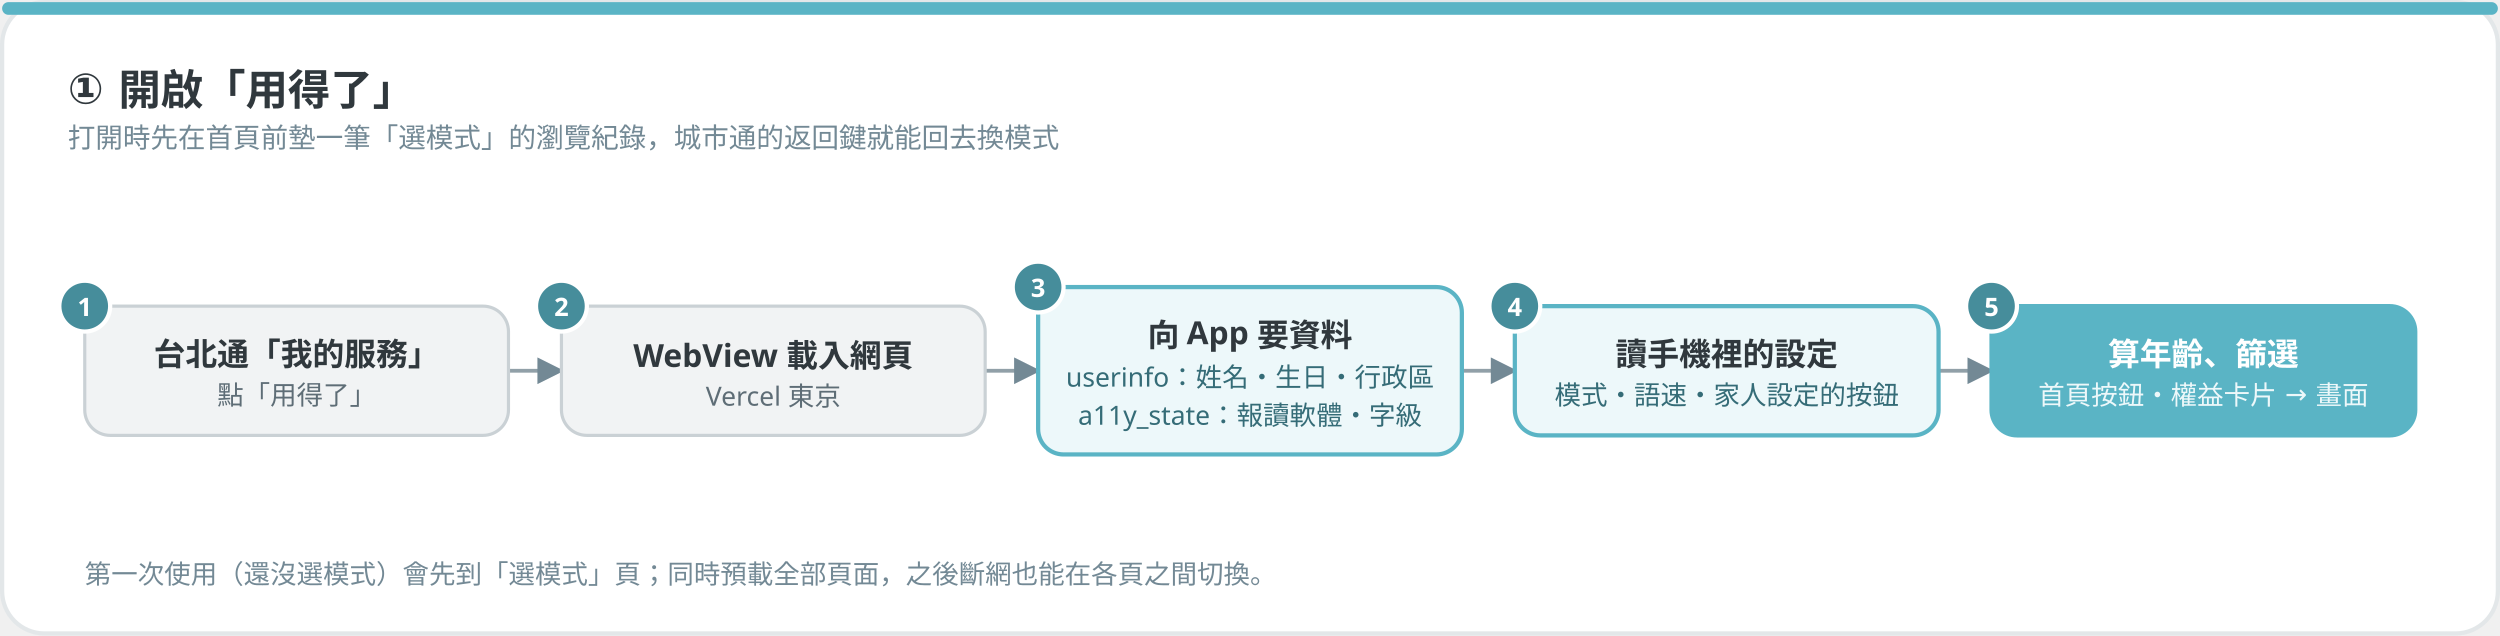
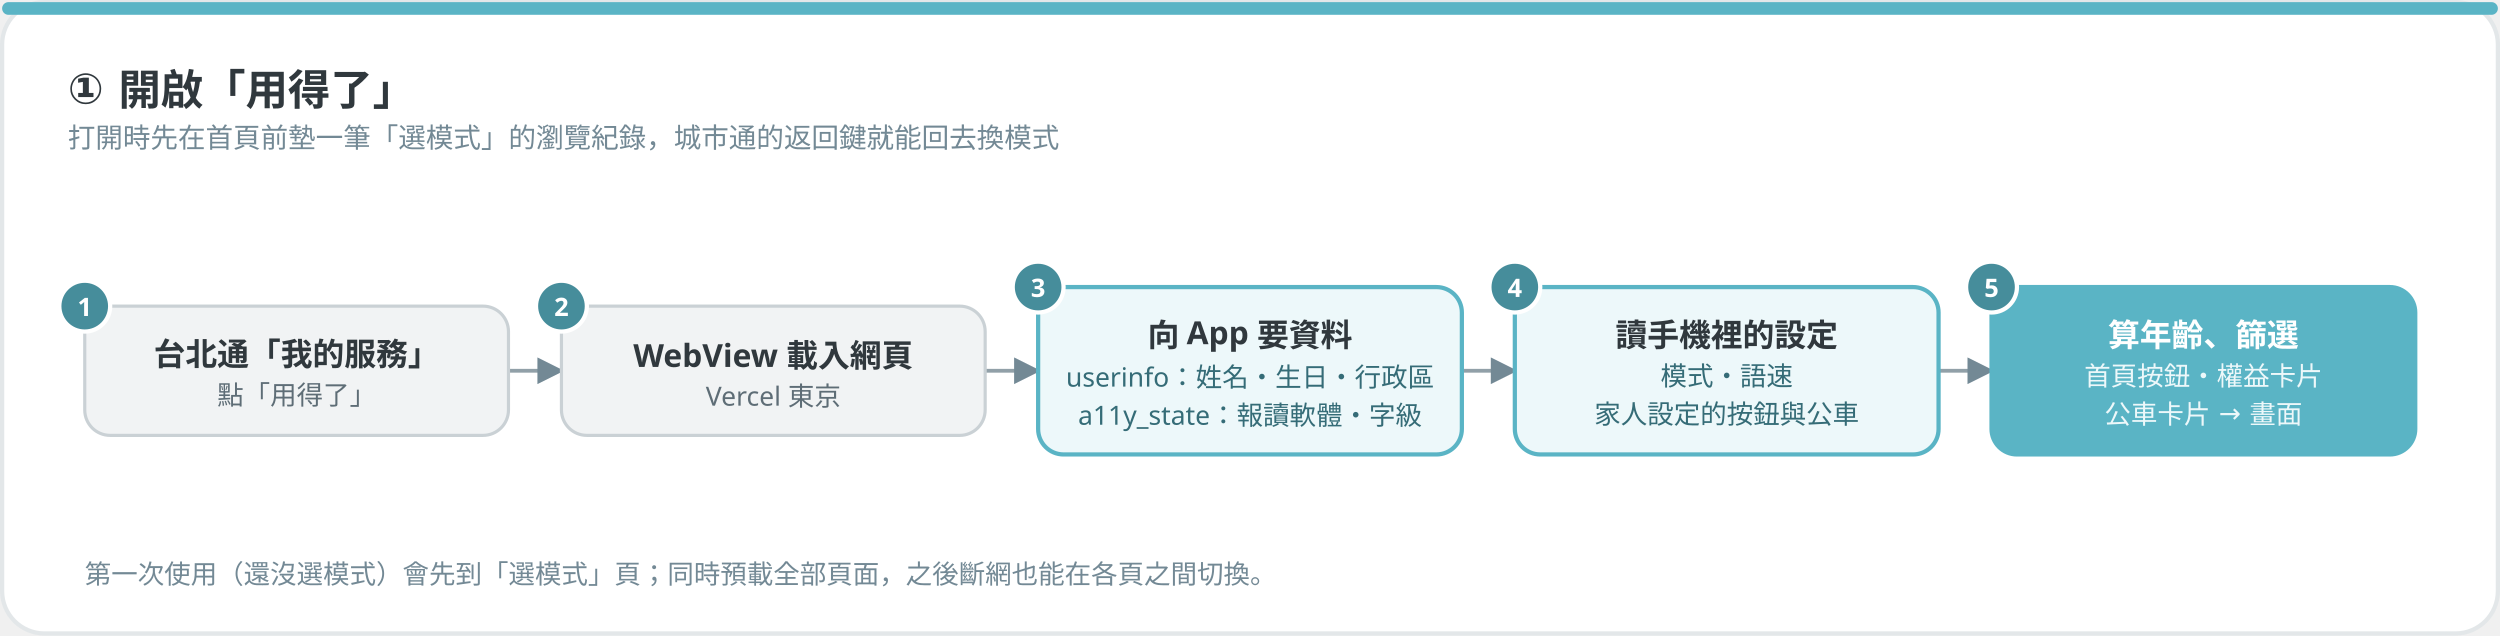
<svg xmlns="http://www.w3.org/2000/svg" width="1180" height="300" viewBox="0 0 1180 300" font-family="'PingFang TC','Noto Sans TC','Microsoft JhengHei',system-ui,sans-serif" role="img" aria-label="① 開啟「用得了」">
  <defs>
    <marker id="arrow" viewBox="0 0 10 10" refX="9" refY="5" markerWidth="7" markerHeight="7" orient="auto-start-reverse">
      <path d="M0,0 L10,5 L0,10 z" fill="#738995" />
    </marker>
    <marker id="arrow-start" viewBox="0 0 10 10" refX="1" refY="5" markerWidth="7" markerHeight="7" orient="auto-start-reverse">
      <path d="M10,0 L0,5 L10,10 z" fill="#738995" />
    </marker>
  </defs>
  <rect x="1" y="1" width="1178" height="298" rx="20" fill="white" stroke="#E3E7E9" stroke-width="2" />
  <rect x="1" y="1" width="1178" height="6" rx="3" fill="#5AB4C5" />
  <text x="32.0" y="38.0" font-size="20" font-weight="700" fill="#30383D" text-anchor="start" dominant-baseline="central">① 開啟「用得了」</text>
  <text x="32.0" y="64.0" font-size="13" font-weight="400" fill="#738995" text-anchor="start" dominant-baseline="central">打開時先在首頁前墊一筆「選模式」的瀏覽紀錄，城市通的返回鍵就能回去換模式</text>
  <path d="M240.0,175.0 L265.0,175.0" fill="none" stroke="#91A0A8" stroke-width="1.8" stroke-linejoin="round" marker-end="url(#arrow)" />
  <path d="M465.0,175.0 L490.0,175.0" fill="none" stroke="#91A0A8" stroke-width="1.8" stroke-linejoin="round" marker-end="url(#arrow)" />
  <path d="M690.0,175.0 L715.0,175.0" fill="none" stroke="#91A0A8" stroke-width="1.8" stroke-linejoin="round" marker-end="url(#arrow)" />
  <path d="M915.0,175.0 L940.0,175.0" fill="none" stroke="#91A0A8" stroke-width="1.8" stroke-linejoin="round" marker-end="url(#arrow)" />
  <rect x="40.0" y="144.5" width="200.0" height="61.0" rx="12.0" fill="#F1F3F4" stroke="#CAD1D5" stroke-width="1.5" />
  <text x="140.0" y="166.0" font-size="15" font-weight="700" fill="#30383D" text-anchor="middle" dominant-baseline="central">台北通「我的服務」</text>
  <text x="140.0" y="185.5" font-size="12.5" font-weight="400" fill="#5E6D76" text-anchor="middle" dominant-baseline="central">點「用得了」</text>
  <circle cx="40.0" cy="144.5" r="12" fill="#468D9B" stroke="white" stroke-width="2" />
  <text x="40.0" y="144.5" font-size="12" font-weight="700" fill="#FFFFFF" text-anchor="middle" dominant-baseline="central">1</text>
  <rect x="265.0" y="144.5" width="200.0" height="61.0" rx="12.0" fill="#F1F3F4" stroke="#CAD1D5" stroke-width="1.5" />
  <text x="365.0" y="166.0" font-size="15" font-weight="700" fill="#30383D" text-anchor="middle" dominant-baseline="central">WebView 載入網頁</text>
  <text x="365.0" y="185.5" font-size="12.5" font-weight="400" fill="#5E6D76" text-anchor="middle" dominant-baseline="central">Vercel 東京</text>
  <circle cx="265.0" cy="144.5" r="12" fill="#468D9B" stroke="white" stroke-width="2" />
  <text x="265.0" y="144.5" font-size="12" font-weight="700" fill="#FFFFFF" text-anchor="middle" dominant-baseline="central">2</text>
  <rect x="490.0" y="135.5" width="200.0" height="79.0" rx="12.0" fill="#EDF8FA" stroke="#5AB4C5" stroke-width="2" />
  <text x="590.0" y="157.0" font-size="15" font-weight="700" fill="#30383D" text-anchor="middle" dominant-baseline="central">向 App 要資料</text>
  <text x="590.0" y="176.5" font-size="12.5" font-weight="400" fill="#356C77" text-anchor="middle" dominant-baseline="central">userinfo：姓名・生日・行政區</text>
  <text x="590.0" y="194.5" font-size="12.5" font-weight="400" fill="#356C77" text-anchor="middle" dominant-baseline="central">a11y_state：報讀軟體・字級</text>
  <circle cx="490.0" cy="135.5" r="12" fill="#468D9B" stroke="white" stroke-width="2" />
  <text x="490.0" y="135.5" font-size="12" font-weight="700" fill="#FFFFFF" text-anchor="middle" dominant-baseline="central">3</text>
-   <rect x="715.0" y="144.5" width="200.0" height="61.0" rx="12.0" fill="#EDF8FA" stroke="#5AB4C5" stroke-width="2" />
-   <text x="815.0" y="166.0" font-size="15" font-weight="700" fill="#30383D" text-anchor="middle" dominant-baseline="central">讀手機裡的設定</text>
-   <text x="815.0" y="185.5" font-size="12.5" font-weight="400" fill="#356C77" text-anchor="middle" dominant-baseline="central">模式・語速・家人設定的按鈕</text>
-   <circle cx="715.0" cy="144.5" r="12" fill="#468D9B" stroke="white" stroke-width="2" />
-   <text x="715.0" y="144.5" font-size="12" font-weight="700" fill="#FFFFFF" text-anchor="middle" dominant-baseline="central">4</text>
-   <rect x="940.0" y="144.5" width="200.0" height="61.0" rx="12.0" fill="#5AB4C5" stroke="#5AB4C5" stroke-width="2" />
-   <text x="1040.0" y="166.0" font-size="15" font-weight="700" fill="#FFFFFF" text-anchor="middle" dominant-baseline="central">算年齡、篩選</text>
-   <text x="1040.0" y="185.5" font-size="12.5" font-weight="400" fill="#EDF8FA" text-anchor="middle" dominant-baseline="central">首頁按鈕・權益卡片 → 畫面</text>
-   <circle cx="940.0" cy="144.5" r="12" fill="#468D9B" stroke="white" stroke-width="2" />
-   <text x="940.0" y="144.5" font-size="12" font-weight="700" fill="#FFFFFF" text-anchor="middle" dominant-baseline="central">5</text>
+   <rect x="715.0" y="135.5" width="200.0" height="79.0" rx="12.0" fill="#EDF8FA" stroke="#5AB4C5" stroke-width="2" />
+   <text x="815.0" y="157.0" font-size="15" font-weight="700" fill="#30383D" text-anchor="middle" dominant-baseline="central">讀手機裡的設定</text>
+   <text x="815.0" y="176.5" font-size="12.5" font-weight="400" fill="#356C77" text-anchor="middle" dominant-baseline="central">模式・語速</text>
+   <text x="815.0" y="194.5" font-size="12.5" font-weight="400" fill="#356C77" text-anchor="middle" dominant-baseline="central">家人設定的按鈕與公車</text>
+   <circle cx="715.0" cy="135.5" r="12" fill="#468D9B" stroke="white" stroke-width="2" />
+   <text x="715.0" y="135.5" font-size="12" font-weight="700" fill="#FFFFFF" text-anchor="middle" dominant-baseline="central">4</text>
+   <rect x="940.0" y="135.5" width="200.0" height="79.0" rx="12.0" fill="#5AB4C5" stroke="#5AB4C5" stroke-width="2" />
+   <text x="1040.0" y="157.0" font-size="15" font-weight="700" fill="#FFFFFF" text-anchor="middle" dominant-baseline="central">算年齡、篩選</text>
+   <text x="1040.0" y="176.5" font-size="12.5" font-weight="400" fill="#EDF8FA" text-anchor="middle" dominant-baseline="central">首頁按鈕・權益卡片</text>
+   <text x="1040.0" y="194.5" font-size="12.5" font-weight="400" fill="#EDF8FA" text-anchor="middle" dominant-baseline="central">公車卡片 → 畫面</text>
+   <circle cx="940.0" cy="135.5" r="12" fill="#468D9B" stroke="white" stroke-width="2" />
+   <text x="940.0" y="135.5" font-size="12" font-weight="700" fill="#FFFFFF" text-anchor="middle" dominant-baseline="central">5</text>
  <text x="40.0" y="270.0" font-size="12.5" font-weight="400" fill="#738995" text-anchor="start" dominant-baseline="central">第一次使用（還沒選模式）會先到「選模式」頁；同時預載全部頁面，之後斷網也能在各頁之間切換。</text>
</svg>
